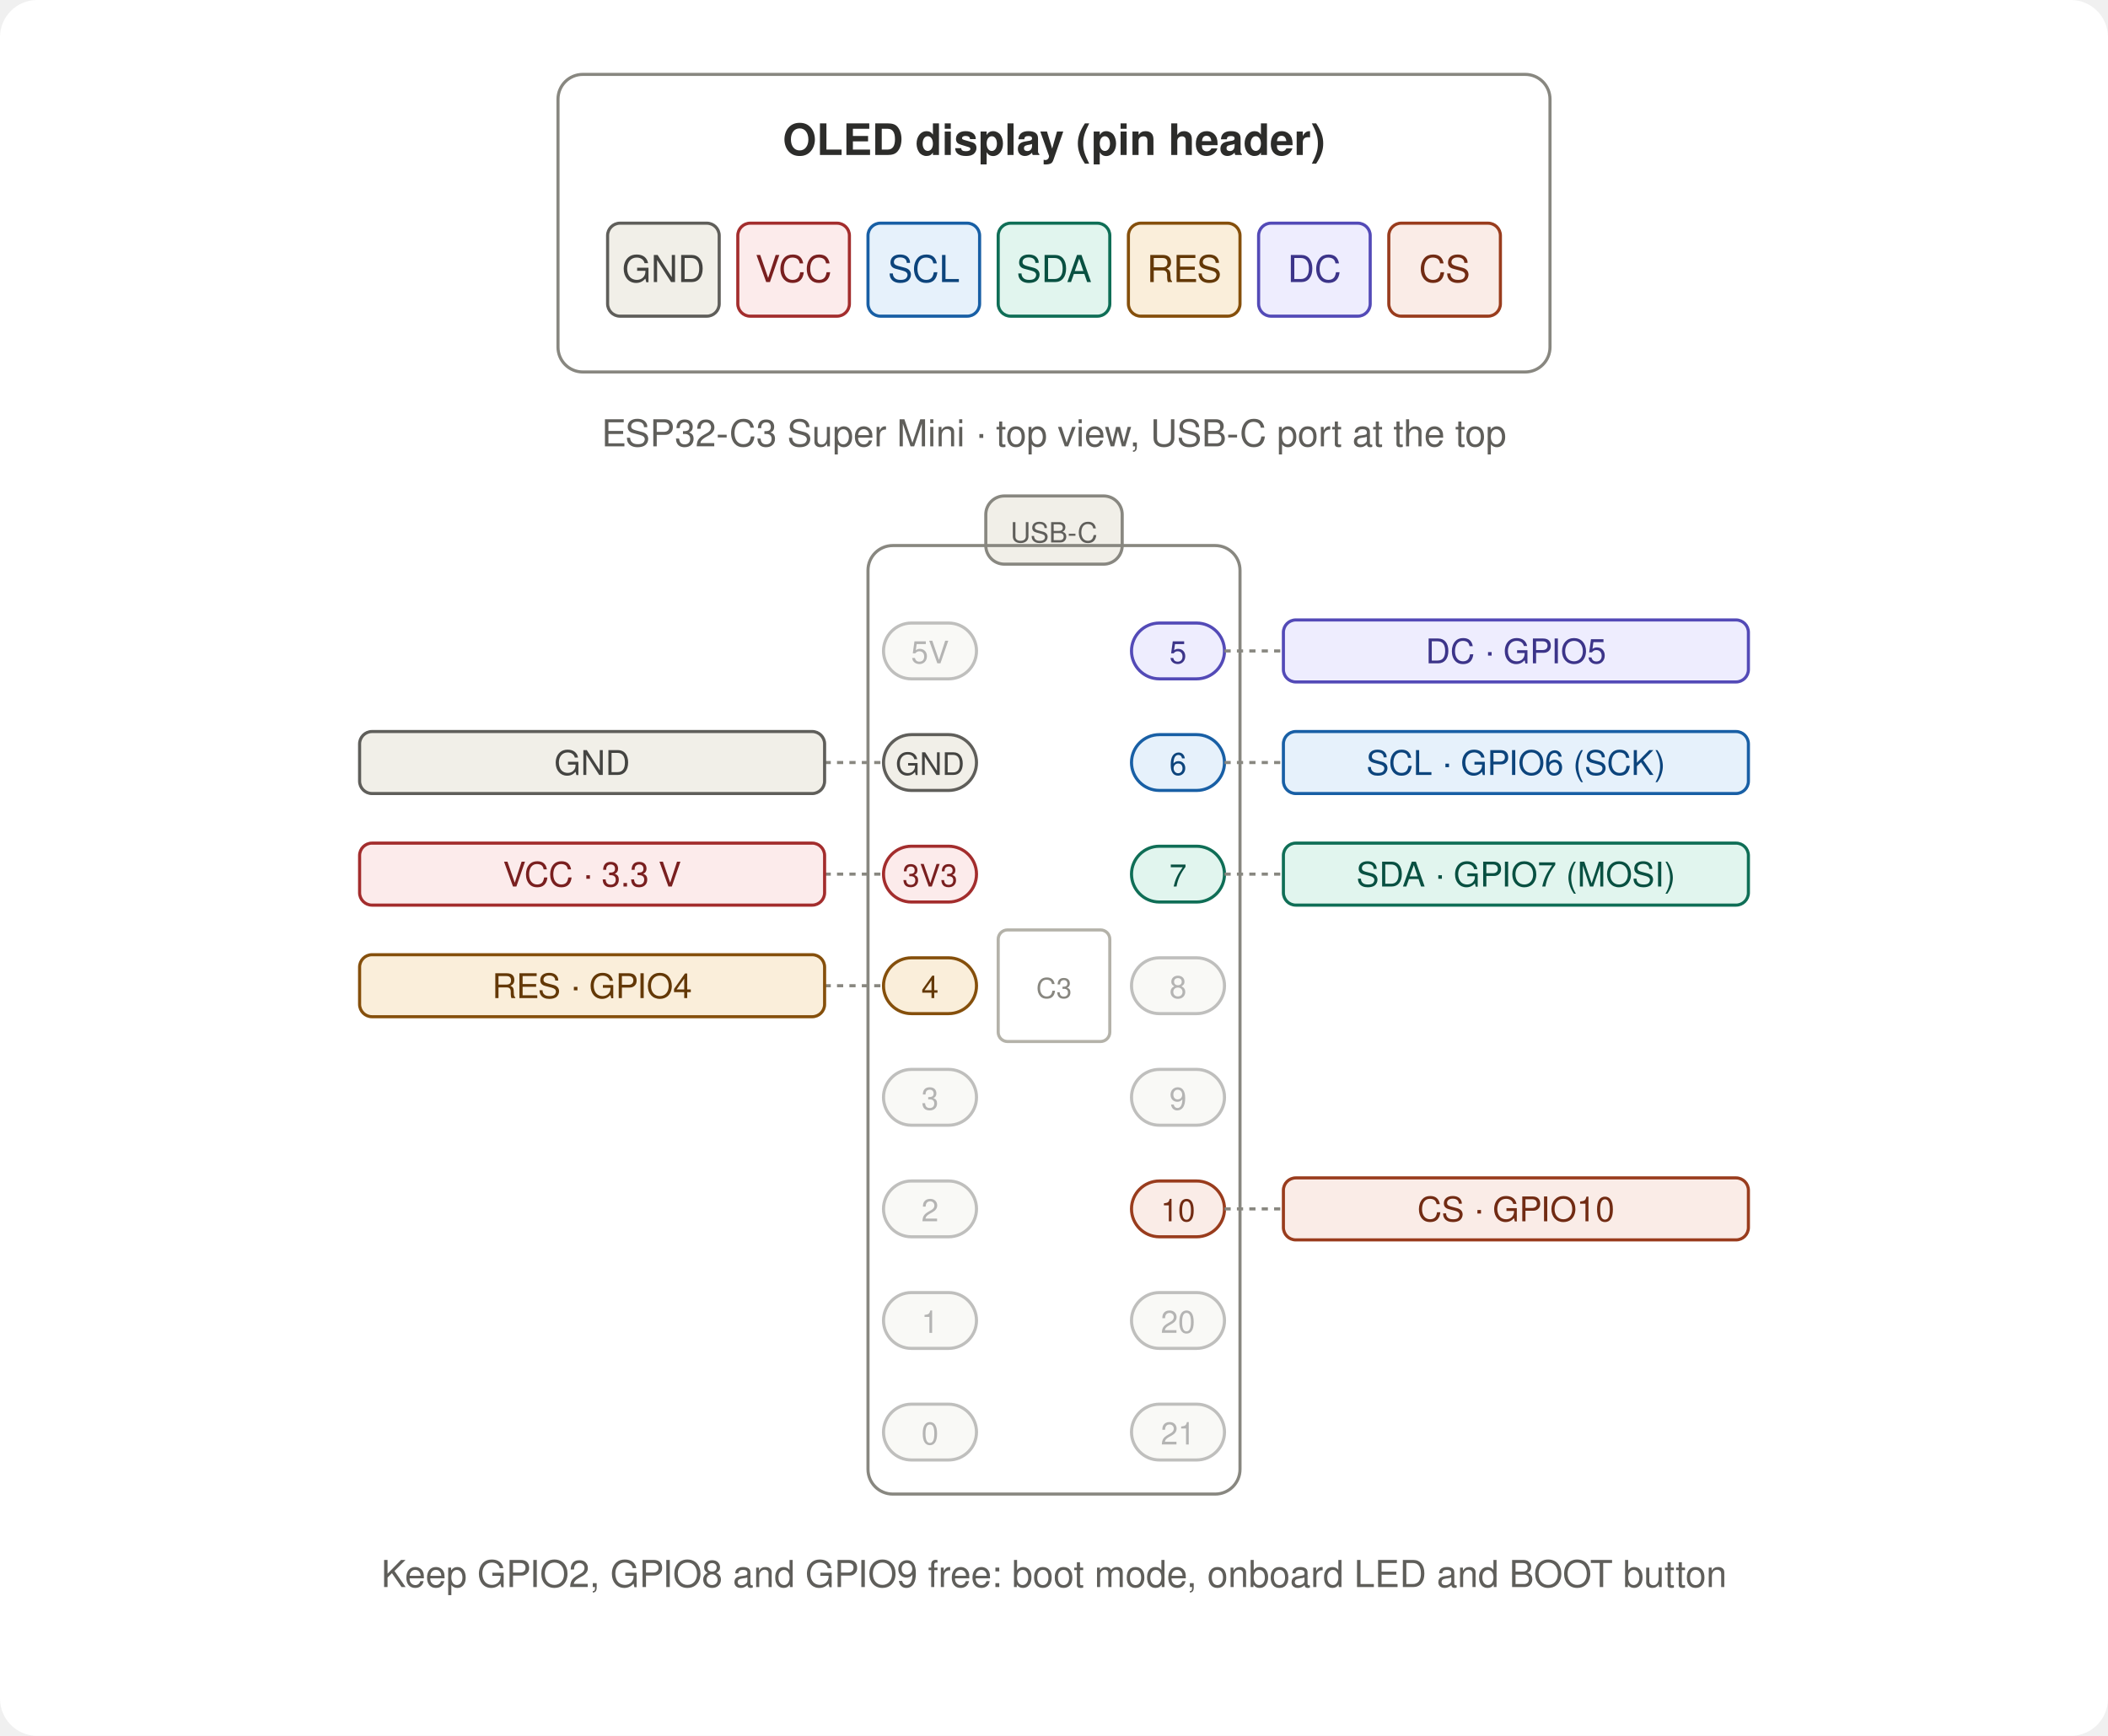
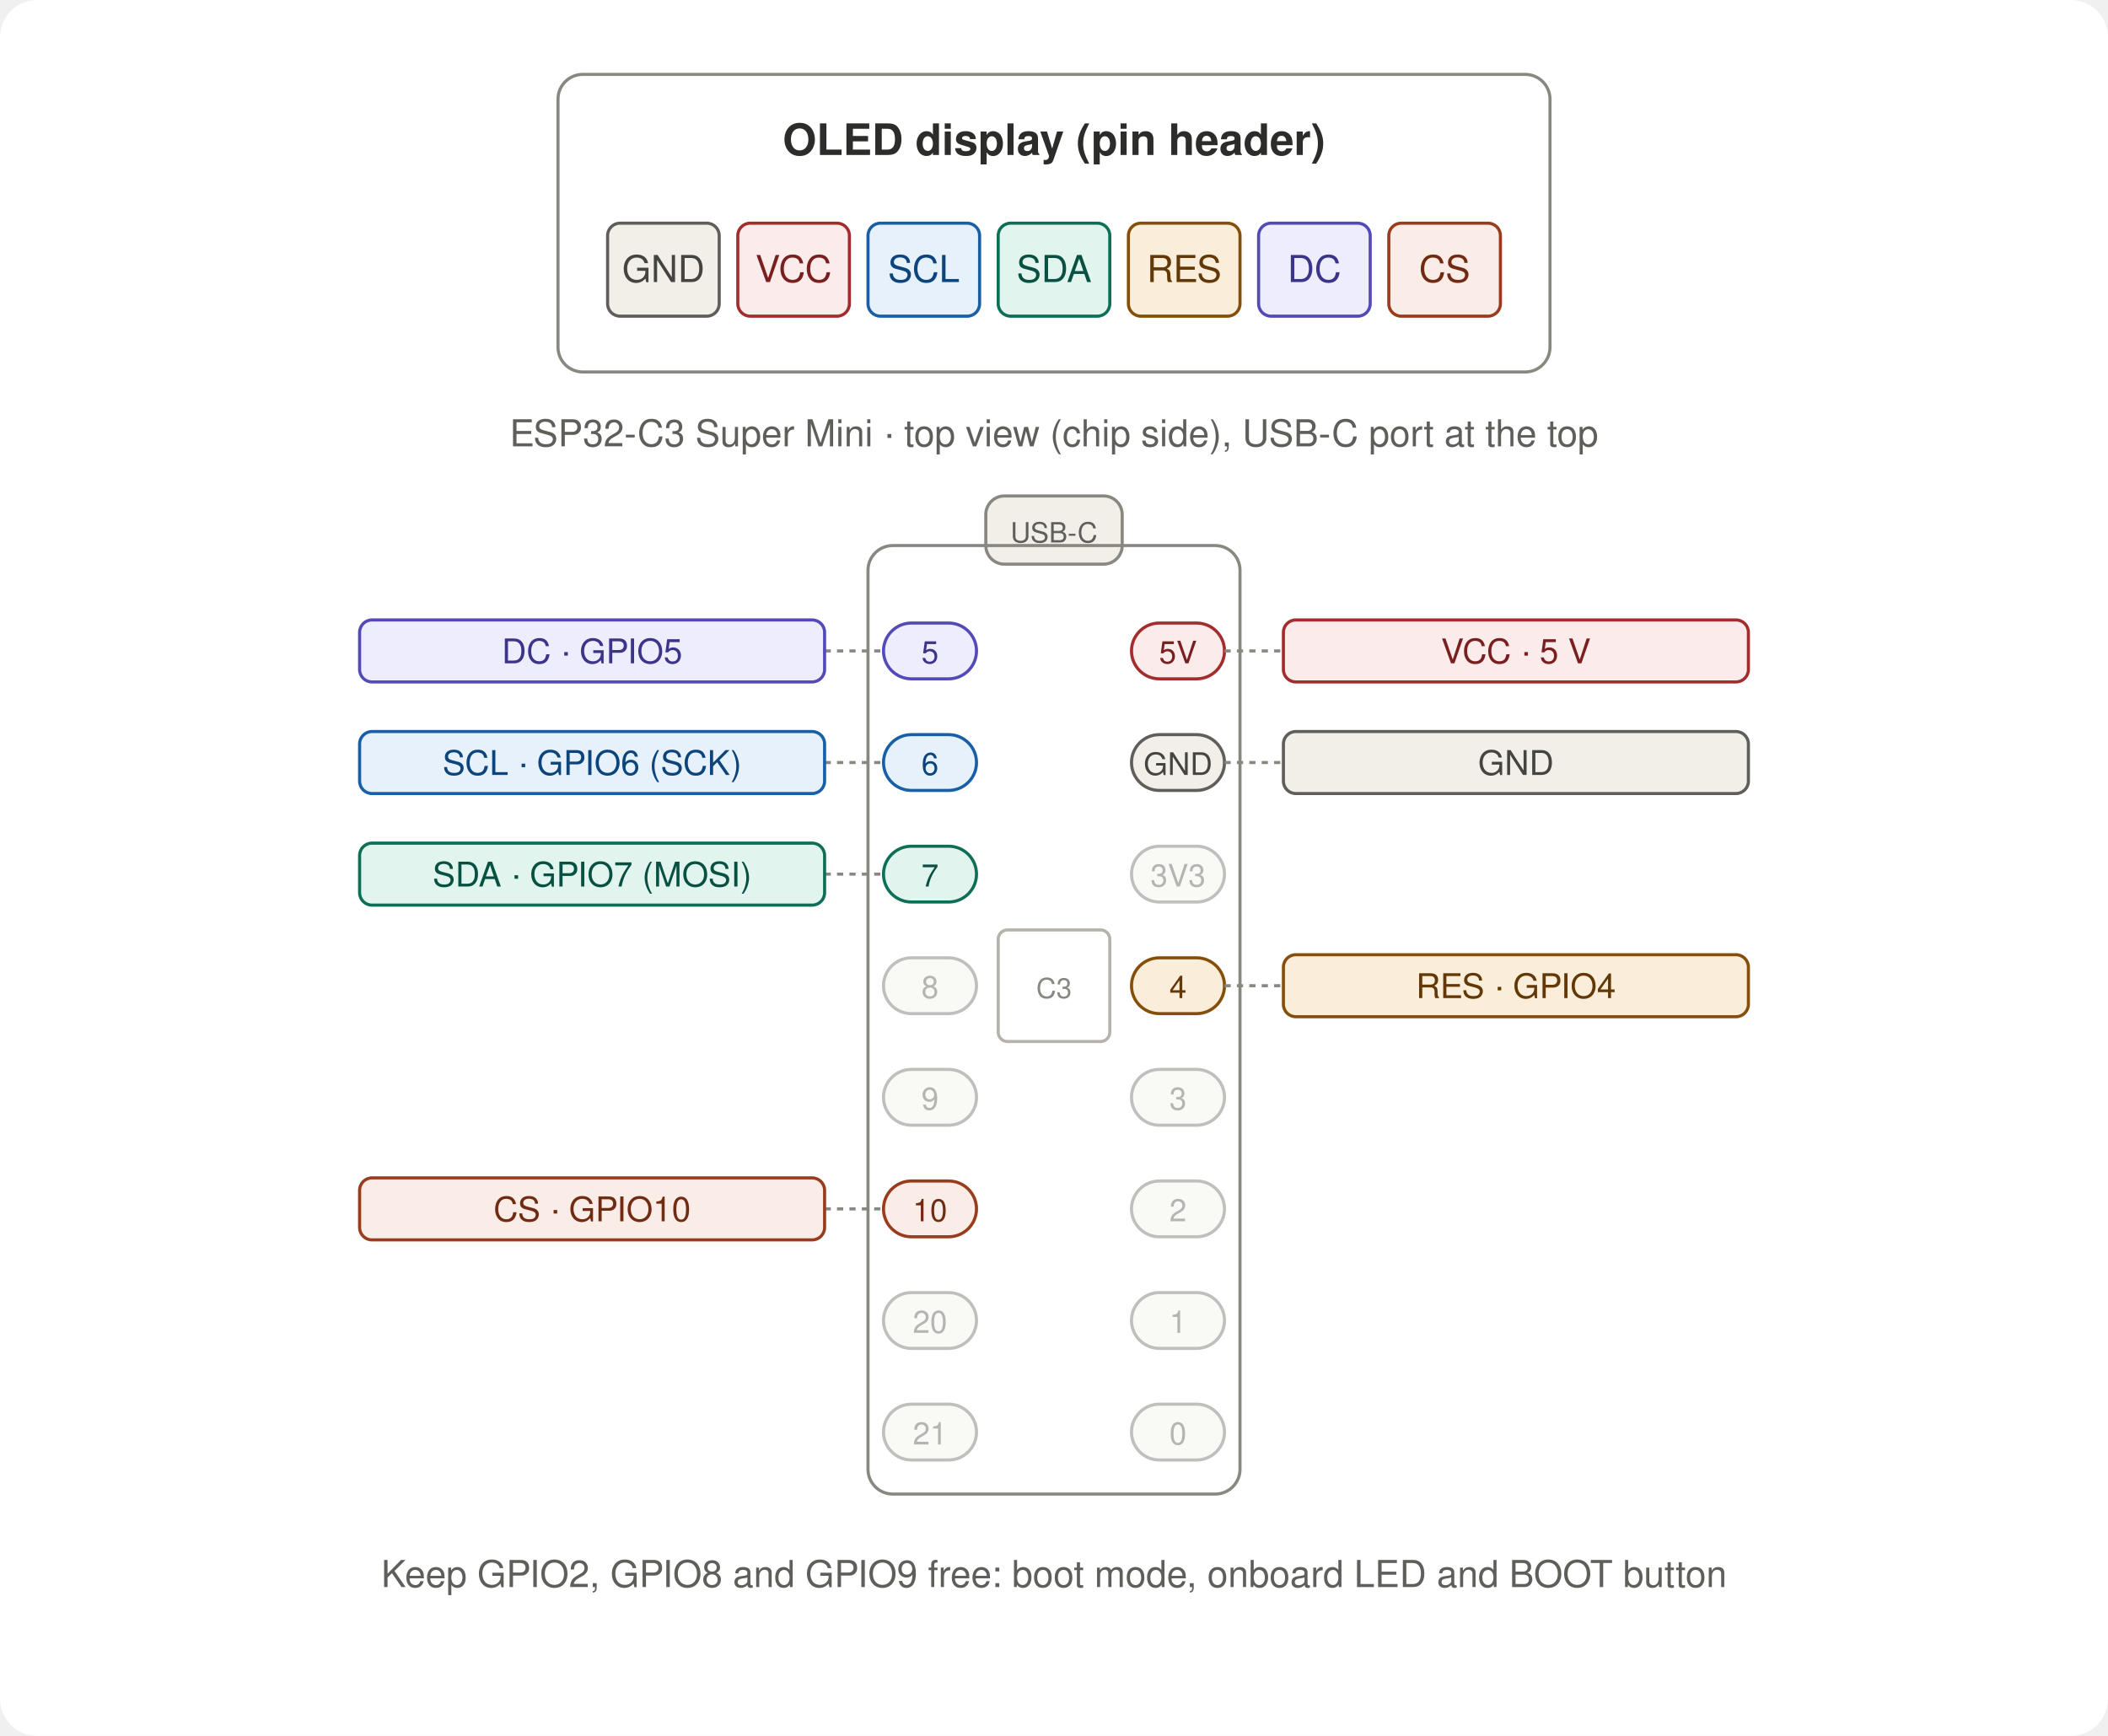
<svg xmlns="http://www.w3.org/2000/svg" width="680" height="560" viewBox="0 0 680 560" role="img">
  <rect x="0" y="0" width="680" height="560" rx="12" fill="#FFFFFF" />
  <rect x="180" y="24" width="320" height="96" rx="8" fill="none" stroke="#888780" stroke-width="1" />
  <text x="340" y="50" text-anchor="middle" font-family="-apple-system,Segoe UI,Helvetica,Arial,sans-serif" font-size="14" font-weight="600" fill="#2C2C2A">OLED display (pin header)</text>
  <rect x="196" y="72" width="36" height="30" rx="4" fill="#F1EFE8" stroke="#5F5E5A" stroke-width="1" />
  <text x="214" y="91" text-anchor="middle" font-family="-apple-system,Segoe UI,Helvetica,Arial,sans-serif" font-size="12" fill="#444441">GND</text>
  <rect x="238" y="72" width="36" height="30" rx="4" fill="#FCEBEB" stroke="#A32D2D" stroke-width="1" />
  <text x="256" y="91" text-anchor="middle" font-family="-apple-system,Segoe UI,Helvetica,Arial,sans-serif" font-size="12" fill="#791F1F">VCC</text>
  <rect x="280" y="72" width="36" height="30" rx="4" fill="#E6F1FB" stroke="#185FA5" stroke-width="1" />
  <text x="298" y="91" text-anchor="middle" font-family="-apple-system,Segoe UI,Helvetica,Arial,sans-serif" font-size="12" fill="#0C447C">SCL</text>
  <rect x="322" y="72" width="36" height="30" rx="4" fill="#E1F5EE" stroke="#0F6E56" stroke-width="1" />
  <text x="340" y="91" text-anchor="middle" font-family="-apple-system,Segoe UI,Helvetica,Arial,sans-serif" font-size="12" fill="#085041">SDA</text>
  <rect x="364" y="72" width="36" height="30" rx="4" fill="#FAEEDA" stroke="#854F0B" stroke-width="1" />
  <text x="382" y="91" text-anchor="middle" font-family="-apple-system,Segoe UI,Helvetica,Arial,sans-serif" font-size="12" fill="#633806">RES</text>
  <rect x="406" y="72" width="36" height="30" rx="4" fill="#EEEDFE" stroke="#534AB7" stroke-width="1" />
  <text x="424" y="91" text-anchor="middle" font-family="-apple-system,Segoe UI,Helvetica,Arial,sans-serif" font-size="12" fill="#3C3489">DC</text>
  <rect x="448" y="72" width="36" height="30" rx="4" fill="#FAECE7" stroke="#993C1D" stroke-width="1" />
  <text x="466" y="91" text-anchor="middle" font-family="-apple-system,Segoe UI,Helvetica,Arial,sans-serif" font-size="12" fill="#712B13">CS</text>
-   <text x="340" y="144" text-anchor="middle" font-family="-apple-system,Segoe UI,Helvetica,Arial,sans-serif" font-size="12" fill="#5F5E5A">ESP32-C3 Super Mini · top view, USB-C port at the top</text>
+   <text x="340" y="144" text-anchor="middle" font-family="-apple-system,Segoe UI,Helvetica,Arial,sans-serif" font-size="12" fill="#5F5E5A">ESP32-C3 Super Mini · top view (chip side), USB-C port at the top</text>
  <rect x="318" y="160" width="44" height="22" rx="6" fill="#F1EFE8" stroke="#888780" stroke-width="1" />
  <text x="340" y="175" text-anchor="middle" font-family="-apple-system,Segoe UI,Helvetica,Arial,sans-serif" font-size="9" fill="#5F5E5A">USB-C</text>
  <rect x="280" y="176" width="120" height="306" rx="8" fill="none" stroke="#888780" stroke-width="1" />
  <rect x="322" y="300" width="36" height="36" rx="3" fill="none" stroke="#B4B2A9" stroke-width="1" />
  <text x="340" y="322" text-anchor="middle" font-family="-apple-system,Segoe UI,Helvetica,Arial,sans-serif" font-size="9" fill="#888780">C3</text>
+   <g>
+     <rect x="285" y="201" width="30" height="18" rx="9" fill="#EEEDFE" stroke="#534AB7" stroke-width="1" />
+     <text x="300" y="214" text-anchor="middle" font-family="-apple-system,Segoe UI,Helvetica,Arial,sans-serif" font-size="10" fill="#3C3489">5</text>
+   </g>
+   <line x1="266" y1="210" x2="285" y2="210" stroke="#888780" stroke-dasharray="2 2" />
+   <rect x="116" y="200" width="150" height="20" rx="4" fill="#EEEDFE" stroke="#534AB7" stroke-width="1" />
+   <text x="191" y="214" text-anchor="middle" font-family="-apple-system,Segoe UI,Helvetica,Arial,sans-serif" font-size="11" fill="#3C3489">DC · GPIO5</text>
+   <g>
+     <rect x="365" y="201" width="30" height="18" rx="9" fill="#FCEBEB" stroke="#A32D2D" stroke-width="1" />
+     <text x="380" y="214" text-anchor="middle" font-family="-apple-system,Segoe UI,Helvetica,Arial,sans-serif" font-size="10" fill="#791F1F">5V</text>
+   </g>
+   <line x1="395" y1="210" x2="414" y2="210" stroke="#888780" stroke-dasharray="2 2" />
+   <rect x="414" y="200" width="150" height="20" rx="4" fill="#FCEBEB" stroke="#A32D2D" stroke-width="1" />
+   <text x="489" y="214" text-anchor="middle" font-family="-apple-system,Segoe UI,Helvetica,Arial,sans-serif" font-size="11" fill="#791F1F">VCC · 5 V</text>
+   <g>
+     <rect x="285" y="237" width="30" height="18" rx="9" fill="#E6F1FB" stroke="#185FA5" stroke-width="1" />
+     <text x="300" y="250" text-anchor="middle" font-family="-apple-system,Segoe UI,Helvetica,Arial,sans-serif" font-size="10" fill="#0C447C">6</text>
+   </g>
+   <line x1="266" y1="246" x2="285" y2="246" stroke="#888780" stroke-dasharray="2 2" />
+   <rect x="116" y="236" width="150" height="20" rx="4" fill="#E6F1FB" stroke="#185FA5" stroke-width="1" />
+   <text x="191" y="250" text-anchor="middle" font-family="-apple-system,Segoe UI,Helvetica,Arial,sans-serif" font-size="11" fill="#0C447C">SCL · GPIO6 (SCK)</text>
+   <g>
+     <rect x="365" y="237" width="30" height="18" rx="9" fill="#F1EFE8" stroke="#5F5E5A" stroke-width="1" />
+     <text x="380" y="250" text-anchor="middle" font-family="-apple-system,Segoe UI,Helvetica,Arial,sans-serif" font-size="10" fill="#444441">GND</text>
+   </g>
+   <line x1="395" y1="246" x2="414" y2="246" stroke="#888780" stroke-dasharray="2 2" />
+   <rect x="414" y="236" width="150" height="20" rx="4" fill="#F1EFE8" stroke="#5F5E5A" stroke-width="1" />
+   <text x="489" y="250" text-anchor="middle" font-family="-apple-system,Segoe UI,Helvetica,Arial,sans-serif" font-size="11" fill="#444441">GND</text>
+   <g>
+     <rect x="285" y="273" width="30" height="18" rx="9" fill="#E1F5EE" stroke="#0F6E56" stroke-width="1" />
+     <text x="300" y="286" text-anchor="middle" font-family="-apple-system,Segoe UI,Helvetica,Arial,sans-serif" font-size="10" fill="#085041">7</text>
+   </g>
+   <line x1="266" y1="282" x2="285" y2="282" stroke="#888780" stroke-dasharray="2 2" />
+   <rect x="116" y="272" width="150" height="20" rx="4" fill="#E1F5EE" stroke="#0F6E56" stroke-width="1" />
+   <text x="191" y="286" text-anchor="middle" font-family="-apple-system,Segoe UI,Helvetica,Arial,sans-serif" font-size="11" fill="#085041">SDA · GPIO7 (MOSI)</text>
  <g opacity="0.4">
-     <rect x="285" y="201" width="30" height="18" rx="9" fill="#F1EFE8" stroke="#5F5E5A" stroke-width="1" />
-     <text x="300" y="214" text-anchor="middle" font-family="-apple-system,Segoe UI,Helvetica,Arial,sans-serif" font-size="10" fill="#444441">5V</text>
+     <rect x="365" y="273" width="30" height="18" rx="9" fill="#F1EFE8" stroke="#5F5E5A" stroke-width="1" />
+     <text x="380" y="286" text-anchor="middle" font-family="-apple-system,Segoe UI,Helvetica,Arial,sans-serif" font-size="10" fill="#444441">3V3</text>
+   </g>
+   <g opacity="0.4">
+     <rect x="285" y="309" width="30" height="18" rx="9" fill="#F1EFE8" stroke="#5F5E5A" stroke-width="1" />
+     <text x="300" y="322" text-anchor="middle" font-family="-apple-system,Segoe UI,Helvetica,Arial,sans-serif" font-size="10" fill="#444441">8</text>
  </g>
  <g>
-     <rect x="365" y="201" width="30" height="18" rx="9" fill="#EEEDFE" stroke="#534AB7" stroke-width="1" />
-     <text x="380" y="214" text-anchor="middle" font-family="-apple-system,Segoe UI,Helvetica,Arial,sans-serif" font-size="10" fill="#3C3489">5</text>
+     <rect x="365" y="309" width="30" height="18" rx="9" fill="#FAEEDA" stroke="#854F0B" stroke-width="1" />
+     <text x="380" y="322" text-anchor="middle" font-family="-apple-system,Segoe UI,Helvetica,Arial,sans-serif" font-size="10" fill="#633806">4</text>
  </g>
-   <line x1="395" y1="210" x2="414" y2="210" stroke="#888780" stroke-dasharray="2 2" />
-   <rect x="414" y="200" width="150" height="20" rx="4" fill="#EEEDFE" stroke="#534AB7" stroke-width="1" />
-   <text x="489" y="214" text-anchor="middle" font-family="-apple-system,Segoe UI,Helvetica,Arial,sans-serif" font-size="11" fill="#3C3489">DC · GPIO5</text>
-   <g>
-     <rect x="285" y="237" width="30" height="18" rx="9" fill="#F1EFE8" stroke="#5F5E5A" stroke-width="1" />
-     <text x="300" y="250" text-anchor="middle" font-family="-apple-system,Segoe UI,Helvetica,Arial,sans-serif" font-size="10" fill="#444441">GND</text>
-   </g>
-   <line x1="266" y1="246" x2="285" y2="246" stroke="#888780" stroke-dasharray="2 2" />
-   <rect x="116" y="236" width="150" height="20" rx="4" fill="#F1EFE8" stroke="#5F5E5A" stroke-width="1" />
-   <text x="191" y="250" text-anchor="middle" font-family="-apple-system,Segoe UI,Helvetica,Arial,sans-serif" font-size="11" fill="#444441">GND</text>
-   <g>
-     <rect x="365" y="237" width="30" height="18" rx="9" fill="#E6F1FB" stroke="#185FA5" stroke-width="1" />
-     <text x="380" y="250" text-anchor="middle" font-family="-apple-system,Segoe UI,Helvetica,Arial,sans-serif" font-size="10" fill="#0C447C">6</text>
-   </g>
-   <line x1="395" y1="246" x2="414" y2="246" stroke="#888780" stroke-dasharray="2 2" />
-   <rect x="414" y="236" width="150" height="20" rx="4" fill="#E6F1FB" stroke="#185FA5" stroke-width="1" />
-   <text x="489" y="250" text-anchor="middle" font-family="-apple-system,Segoe UI,Helvetica,Arial,sans-serif" font-size="11" fill="#0C447C">SCL · GPIO6 (SCK)</text>
-   <g>
-     <rect x="285" y="273" width="30" height="18" rx="9" fill="#FCEBEB" stroke="#A32D2D" stroke-width="1" />
-     <text x="300" y="286" text-anchor="middle" font-family="-apple-system,Segoe UI,Helvetica,Arial,sans-serif" font-size="10" fill="#791F1F">3V3</text>
-   </g>
-   <line x1="266" y1="282" x2="285" y2="282" stroke="#888780" stroke-dasharray="2 2" />
-   <rect x="116" y="272" width="150" height="20" rx="4" fill="#FCEBEB" stroke="#A32D2D" stroke-width="1" />
-   <text x="191" y="286" text-anchor="middle" font-family="-apple-system,Segoe UI,Helvetica,Arial,sans-serif" font-size="11" fill="#791F1F">VCC · 3.3 V</text>
-   <g>
-     <rect x="365" y="273" width="30" height="18" rx="9" fill="#E1F5EE" stroke="#0F6E56" stroke-width="1" />
-     <text x="380" y="286" text-anchor="middle" font-family="-apple-system,Segoe UI,Helvetica,Arial,sans-serif" font-size="10" fill="#085041">7</text>
-   </g>
-   <line x1="395" y1="282" x2="414" y2="282" stroke="#888780" stroke-dasharray="2 2" />
-   <rect x="414" y="272" width="150" height="20" rx="4" fill="#E1F5EE" stroke="#0F6E56" stroke-width="1" />
-   <text x="489" y="286" text-anchor="middle" font-family="-apple-system,Segoe UI,Helvetica,Arial,sans-serif" font-size="11" fill="#085041">SDA · GPIO7 (MOSI)</text>
-   <g>
-     <rect x="285" y="309" width="30" height="18" rx="9" fill="#FAEEDA" stroke="#854F0B" stroke-width="1" />
-     <text x="300" y="322" text-anchor="middle" font-family="-apple-system,Segoe UI,Helvetica,Arial,sans-serif" font-size="10" fill="#633806">4</text>
-   </g>
-   <line x1="266" y1="318" x2="285" y2="318" stroke="#888780" stroke-dasharray="2 2" />
-   <rect x="116" y="308" width="150" height="20" rx="4" fill="#FAEEDA" stroke="#854F0B" stroke-width="1" />
-   <text x="191" y="322" text-anchor="middle" font-family="-apple-system,Segoe UI,Helvetica,Arial,sans-serif" font-size="11" fill="#633806">RES · GPIO4</text>
-   <g opacity="0.4">
-     <rect x="365" y="309" width="30" height="18" rx="9" fill="#F1EFE8" stroke="#5F5E5A" stroke-width="1" />
-     <text x="380" y="322" text-anchor="middle" font-family="-apple-system,Segoe UI,Helvetica,Arial,sans-serif" font-size="10" fill="#444441">8</text>
-   </g>
+   <line x1="395" y1="318" x2="414" y2="318" stroke="#888780" stroke-dasharray="2 2" />
+   <rect x="414" y="308" width="150" height="20" rx="4" fill="#FAEEDA" stroke="#854F0B" stroke-width="1" />
+   <text x="489" y="322" text-anchor="middle" font-family="-apple-system,Segoe UI,Helvetica,Arial,sans-serif" font-size="11" fill="#633806">RES · GPIO4</text>
  <g opacity="0.4">
    <rect x="285" y="345" width="30" height="18" rx="9" fill="#F1EFE8" stroke="#5F5E5A" stroke-width="1" />
-     <text x="300" y="358" text-anchor="middle" font-family="-apple-system,Segoe UI,Helvetica,Arial,sans-serif" font-size="10" fill="#444441">3</text>
+     <text x="300" y="358" text-anchor="middle" font-family="-apple-system,Segoe UI,Helvetica,Arial,sans-serif" font-size="10" fill="#444441">9</text>
  </g>
  <g opacity="0.4">
    <rect x="365" y="345" width="30" height="18" rx="9" fill="#F1EFE8" stroke="#5F5E5A" stroke-width="1" />
-     <text x="380" y="358" text-anchor="middle" font-family="-apple-system,Segoe UI,Helvetica,Arial,sans-serif" font-size="10" fill="#444441">9</text>
+     <text x="380" y="358" text-anchor="middle" font-family="-apple-system,Segoe UI,Helvetica,Arial,sans-serif" font-size="10" fill="#444441">3</text>
+   </g>
+   <g>
+     <rect x="285" y="381" width="30" height="18" rx="9" fill="#FAECE7" stroke="#993C1D" stroke-width="1" />
+     <text x="300" y="394" text-anchor="middle" font-family="-apple-system,Segoe UI,Helvetica,Arial,sans-serif" font-size="10" fill="#712B13">10</text>
+   </g>
+   <line x1="266" y1="390" x2="285" y2="390" stroke="#888780" stroke-dasharray="2 2" />
+   <rect x="116" y="380" width="150" height="20" rx="4" fill="#FAECE7" stroke="#993C1D" stroke-width="1" />
+   <text x="191" y="394" text-anchor="middle" font-family="-apple-system,Segoe UI,Helvetica,Arial,sans-serif" font-size="11" fill="#712B13">CS · GPIO10</text>
+   <g opacity="0.4">
+     <rect x="365" y="381" width="30" height="18" rx="9" fill="#F1EFE8" stroke="#5F5E5A" stroke-width="1" />
+     <text x="380" y="394" text-anchor="middle" font-family="-apple-system,Segoe UI,Helvetica,Arial,sans-serif" font-size="10" fill="#444441">2</text>
  </g>
  <g opacity="0.4">
-     <rect x="285" y="381" width="30" height="18" rx="9" fill="#F1EFE8" stroke="#5F5E5A" stroke-width="1" />
-     <text x="300" y="394" text-anchor="middle" font-family="-apple-system,Segoe UI,Helvetica,Arial,sans-serif" font-size="10" fill="#444441">2</text>
-   </g>
-   <g>
-     <rect x="365" y="381" width="30" height="18" rx="9" fill="#FAECE7" stroke="#993C1D" stroke-width="1" />
-     <text x="380" y="394" text-anchor="middle" font-family="-apple-system,Segoe UI,Helvetica,Arial,sans-serif" font-size="10" fill="#712B13">10</text>
-   </g>
-   <line x1="395" y1="390" x2="414" y2="390" stroke="#888780" stroke-dasharray="2 2" />
-   <rect x="414" y="380" width="150" height="20" rx="4" fill="#FAECE7" stroke="#993C1D" stroke-width="1" />
-   <text x="489" y="394" text-anchor="middle" font-family="-apple-system,Segoe UI,Helvetica,Arial,sans-serif" font-size="11" fill="#712B13">CS · GPIO10</text>
-   <g opacity="0.4">
    <rect x="285" y="417" width="30" height="18" rx="9" fill="#F1EFE8" stroke="#5F5E5A" stroke-width="1" />
-     <text x="300" y="430" text-anchor="middle" font-family="-apple-system,Segoe UI,Helvetica,Arial,sans-serif" font-size="10" fill="#444441">1</text>
+     <text x="300" y="430" text-anchor="middle" font-family="-apple-system,Segoe UI,Helvetica,Arial,sans-serif" font-size="10" fill="#444441">20</text>
  </g>
  <g opacity="0.4">
    <rect x="365" y="417" width="30" height="18" rx="9" fill="#F1EFE8" stroke="#5F5E5A" stroke-width="1" />
-     <text x="380" y="430" text-anchor="middle" font-family="-apple-system,Segoe UI,Helvetica,Arial,sans-serif" font-size="10" fill="#444441">20</text>
+     <text x="380" y="430" text-anchor="middle" font-family="-apple-system,Segoe UI,Helvetica,Arial,sans-serif" font-size="10" fill="#444441">1</text>
  </g>
  <g opacity="0.4">
    <rect x="285" y="453" width="30" height="18" rx="9" fill="#F1EFE8" stroke="#5F5E5A" stroke-width="1" />
-     <text x="300" y="466" text-anchor="middle" font-family="-apple-system,Segoe UI,Helvetica,Arial,sans-serif" font-size="10" fill="#444441">0</text>
+     <text x="300" y="466" text-anchor="middle" font-family="-apple-system,Segoe UI,Helvetica,Arial,sans-serif" font-size="10" fill="#444441">21</text>
  </g>
  <g opacity="0.4">
    <rect x="365" y="453" width="30" height="18" rx="9" fill="#F1EFE8" stroke="#5F5E5A" stroke-width="1" />
-     <text x="380" y="466" text-anchor="middle" font-family="-apple-system,Segoe UI,Helvetica,Arial,sans-serif" font-size="10" fill="#444441">21</text>
+     <text x="380" y="466" text-anchor="middle" font-family="-apple-system,Segoe UI,Helvetica,Arial,sans-serif" font-size="10" fill="#444441">0</text>
  </g>
  <text x="340" y="512" text-anchor="middle" font-family="-apple-system,Segoe UI,Helvetica,Arial,sans-serif" font-size="12" fill="#5F5E5A">Keep GPIO2, GPIO8 and GPIO9 free: boot mode, onboard LED and BOOT button</text>
</svg>
